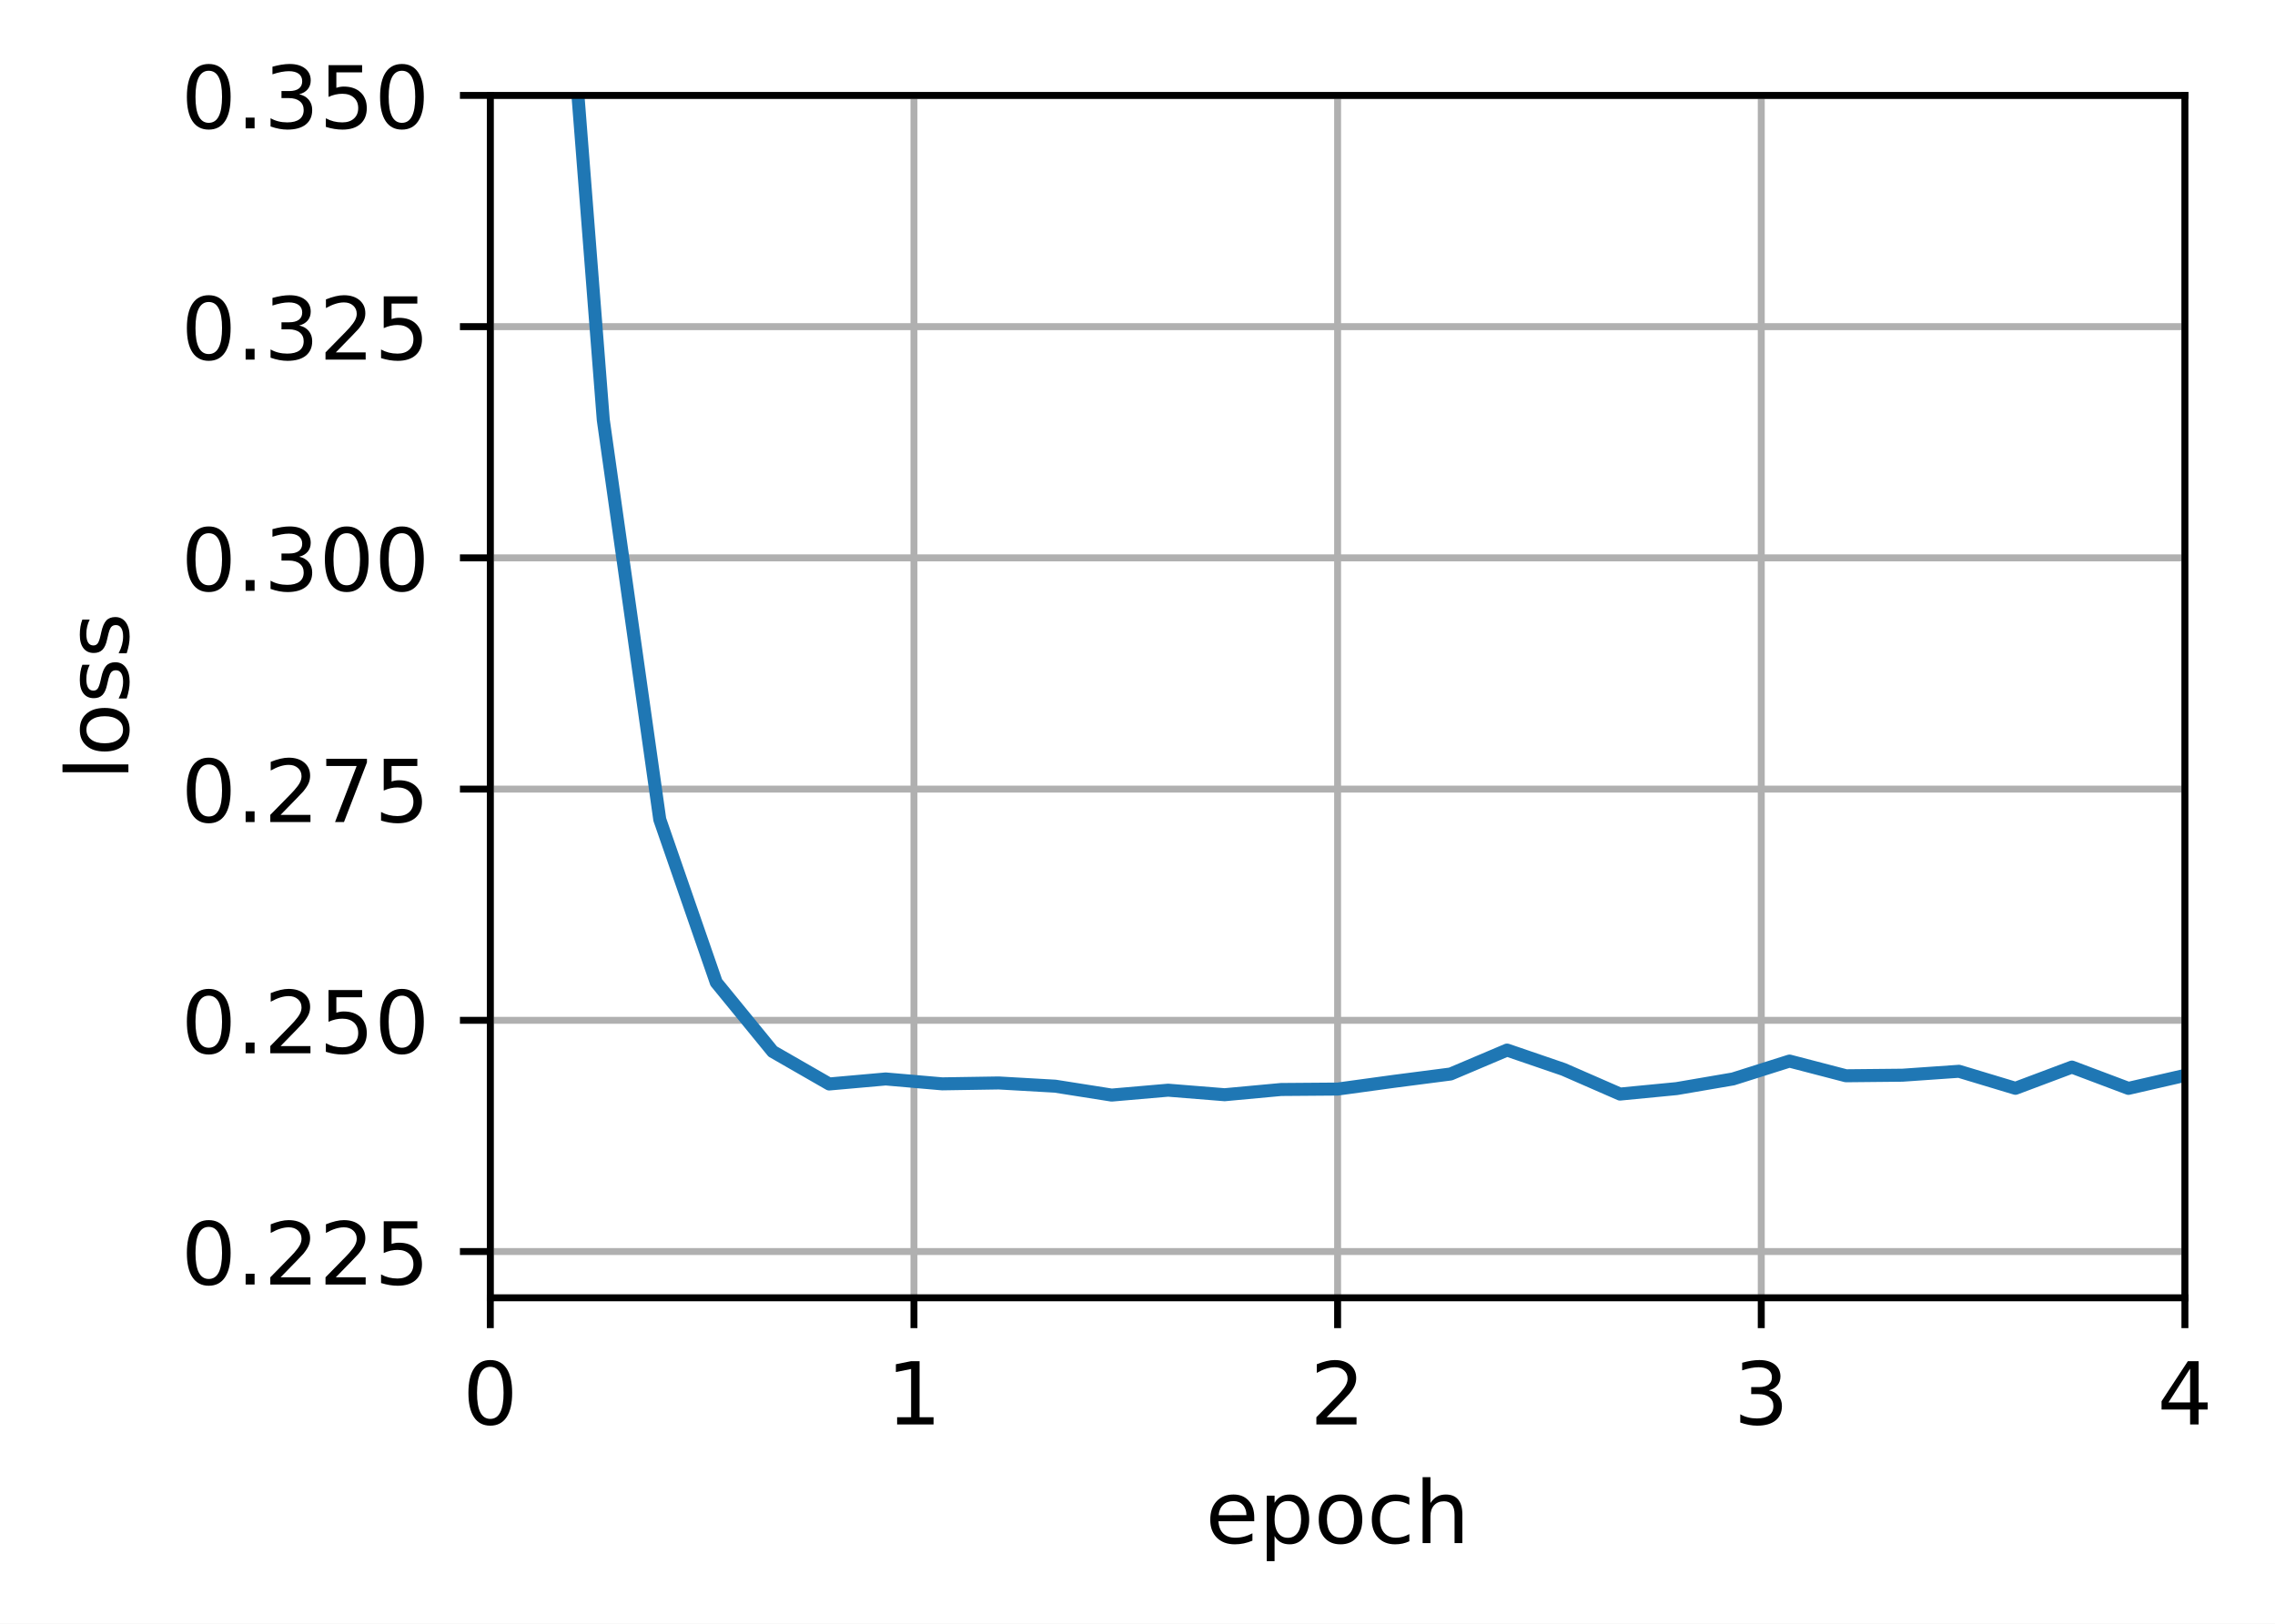
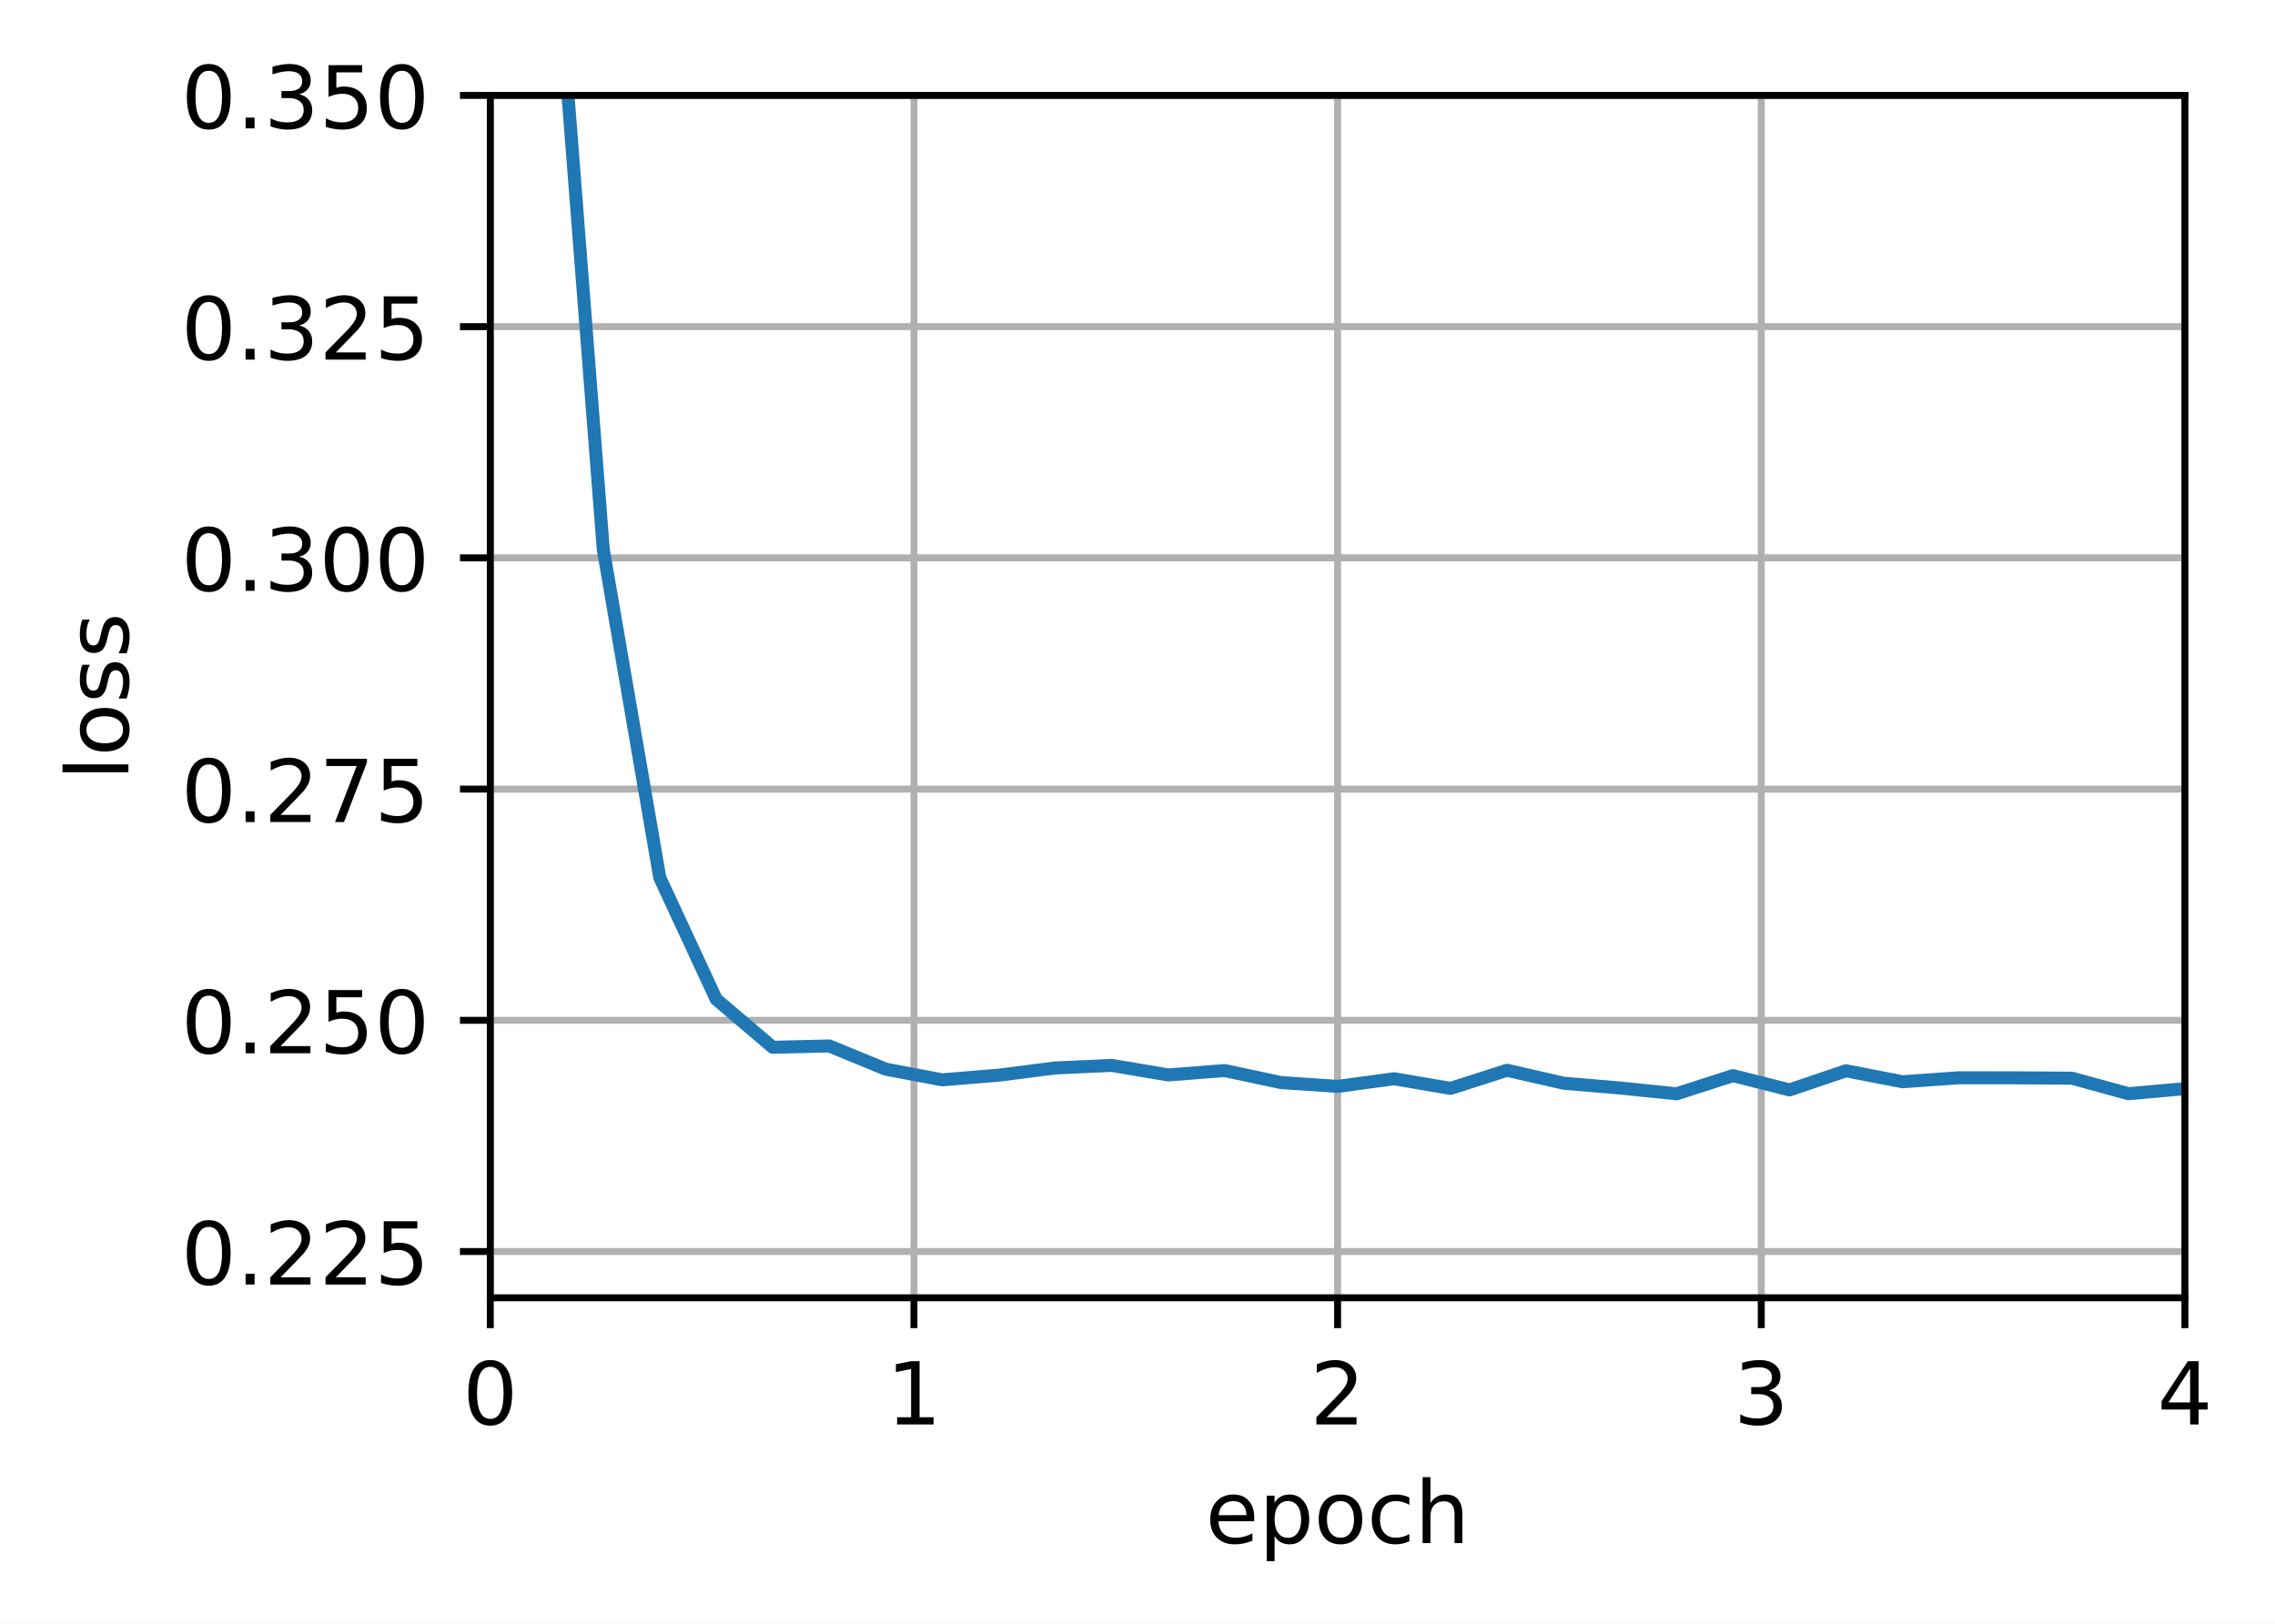
<svg xmlns="http://www.w3.org/2000/svg" xmlns:xlink="http://www.w3.org/1999/xlink" width="262.188pt" height="187.155pt" viewBox="0 0 262.188 187.155" version="1.1">
  <defs>
    <style type="text/css">*{stroke-linejoin: round; stroke-linecap: butt}</style>
  </defs>
  <g id="figure_1">
    <g id="patch_1">
      <path d="M -0 187.155  L 262.188 187.155  L 262.188 -0  L -0 -0  z " style="fill: #ffffff" />
    </g>
    <g id="axes_1">
      <g id="patch_2">
        <path d="M 56.506 149.599  L 251.806 149.599  L 251.806 10.999  L 56.506 10.999  z " style="fill: #ffffff" />
      </g>
      <g id="matplotlib.axis_1">
        <g id="xtick_1">
          <g id="line2d_1">
-             <path d="M 56.506 149.599  L 56.506 10.999  " clip-path="url(#p62f3492dc6)" style="fill: none; stroke: #b0b0b0; stroke-width: 0.8; stroke-linecap: square" />
+             <path d="M 56.506 149.599  L 56.506 10.999  " clip-path="url(#p8dbf43988a)" style="fill: none; stroke: #b0b0b0; stroke-width: 0.8; stroke-linecap: square" />
          </g>
          <g id="line2d_2">
            <defs>
-               <path id="m0a25c39b07" d="M 0 0  L 0 3.5  " style="stroke: #000000; stroke-width: 0.8" />
-             </defs>
-             <g>
-               <use xlink:href="#m0a25c39b07" x="56.506" y="149.599" style="stroke: #000000; stroke-width: 0.8" />
+               <path id="mf0167584ba" d="M 0 0  L 0 3.5  " style="stroke: #000000; stroke-width: 0.8" />
+             </defs>
+             <g>
+               <use xlink:href="#mf0167584ba" x="56.506" y="149.599" style="stroke: #000000; stroke-width: 0.8" />
            </g>
          </g>
          <g id="text_1">
            <g transform="translate(53.325 164.1977) scale(0.1 -0.1)">
              <defs>
                <path id="DejaVuSans-30" d="M 2034 4250  Q 1547 4250 1301 3770  Q 1056 3291 1056 2328  Q 1056 1369 1301 889  Q 1547 409 2034 409  Q 2525 409 2770 889  Q 3016 1369 3016 2328  Q 3016 3291 2770 3770  Q 2525 4250 2034 4250  z M 2034 4750  Q 2819 4750 3233 4129  Q 3647 3509 3647 2328  Q 3647 1150 3233 529  Q 2819 -91 2034 -91  Q 1250 -91 836 529  Q 422 1150 422 2328  Q 422 3509 836 4129  Q 1250 4750 2034 4750  z " transform="scale(0.015625)" />
              </defs>
              <use xlink:href="#DejaVuSans-30" />
            </g>
          </g>
        </g>
        <g id="xtick_2">
          <g id="line2d_3">
-             <path d="M 105.331 149.599  L 105.331 10.999  " clip-path="url(#p62f3492dc6)" style="fill: none; stroke: #b0b0b0; stroke-width: 0.8; stroke-linecap: square" />
+             <path d="M 105.331 149.599  L 105.331 10.999  " clip-path="url(#p8dbf43988a)" style="fill: none; stroke: #b0b0b0; stroke-width: 0.8; stroke-linecap: square" />
          </g>
          <g id="line2d_4">
            <g>
-               <use xlink:href="#m0a25c39b07" x="105.331" y="149.599" style="stroke: #000000; stroke-width: 0.8" />
+               <use xlink:href="#mf0167584ba" x="105.331" y="149.599" style="stroke: #000000; stroke-width: 0.8" />
            </g>
          </g>
          <g id="text_2">
            <g transform="translate(102.15 164.1977) scale(0.1 -0.1)">
              <defs>
                <path id="DejaVuSans-31" d="M 794 531  L 1825 531  L 1825 4091  L 703 3866  L 703 4441  L 1819 4666  L 2450 4666  L 2450 531  L 3481 531  L 3481 0  L 794 0  L 794 531  z " transform="scale(0.015625)" />
              </defs>
              <use xlink:href="#DejaVuSans-31" />
            </g>
          </g>
        </g>
        <g id="xtick_3">
          <g id="line2d_5">
-             <path d="M 154.156 149.599  L 154.156 10.999  " clip-path="url(#p62f3492dc6)" style="fill: none; stroke: #b0b0b0; stroke-width: 0.8; stroke-linecap: square" />
+             <path d="M 154.156 149.599  L 154.156 10.999  " clip-path="url(#p8dbf43988a)" style="fill: none; stroke: #b0b0b0; stroke-width: 0.8; stroke-linecap: square" />
          </g>
          <g id="line2d_6">
            <g>
-               <use xlink:href="#m0a25c39b07" x="154.156" y="149.599" style="stroke: #000000; stroke-width: 0.8" />
+               <use xlink:href="#mf0167584ba" x="154.156" y="149.599" style="stroke: #000000; stroke-width: 0.8" />
            </g>
          </g>
          <g id="text_3">
            <g transform="translate(150.975 164.1977) scale(0.1 -0.1)">
              <defs>
                <path id="DejaVuSans-32" d="M 1228 531  L 3431 531  L 3431 0  L 469 0  L 469 531  Q 828 903 1448 1529  Q 2069 2156 2228 2338  Q 2531 2678 2651 2914  Q 2772 3150 2772 3378  Q 2772 3750 2511 3984  Q 2250 4219 1831 4219  Q 1534 4219 1204 4116  Q 875 4013 500 3803  L 500 4441  Q 881 4594 1212 4672  Q 1544 4750 1819 4750  Q 2544 4750 2975 4387  Q 3406 4025 3406 3419  Q 3406 3131 3298 2873  Q 3191 2616 2906 2266  Q 2828 2175 2409 1742  Q 1991 1309 1228 531  z " transform="scale(0.015625)" />
              </defs>
              <use xlink:href="#DejaVuSans-32" />
            </g>
          </g>
        </g>
        <g id="xtick_4">
          <g id="line2d_7">
-             <path d="M 202.981 149.599  L 202.981 10.999  " clip-path="url(#p62f3492dc6)" style="fill: none; stroke: #b0b0b0; stroke-width: 0.8; stroke-linecap: square" />
+             <path d="M 202.981 149.599  L 202.981 10.999  " clip-path="url(#p8dbf43988a)" style="fill: none; stroke: #b0b0b0; stroke-width: 0.8; stroke-linecap: square" />
          </g>
          <g id="line2d_8">
            <g>
-               <use xlink:href="#m0a25c39b07" x="202.981" y="149.599" style="stroke: #000000; stroke-width: 0.8" />
+               <use xlink:href="#mf0167584ba" x="202.981" y="149.599" style="stroke: #000000; stroke-width: 0.8" />
            </g>
          </g>
          <g id="text_4">
            <g transform="translate(199.8 164.1977) scale(0.1 -0.1)">
              <defs>
                <path id="DejaVuSans-33" d="M 2597 2516  Q 3050 2419 3304 2112  Q 3559 1806 3559 1356  Q 3559 666 3084 287  Q 2609 -91 1734 -91  Q 1441 -91 1130 -33  Q 819 25 488 141  L 488 750  Q 750 597 1062 519  Q 1375 441 1716 441  Q 2309 441 2620 675  Q 2931 909 2931 1356  Q 2931 1769 2642 2001  Q 2353 2234 1838 2234  L 1294 2234  L 1294 2753  L 1863 2753  Q 2328 2753 2575 2939  Q 2822 3125 2822 3475  Q 2822 3834 2567 4026  Q 2313 4219 1838 4219  Q 1578 4219 1281 4162  Q 984 4106 628 3988  L 628 4550  Q 988 4650 1302 4700  Q 1616 4750 1894 4750  Q 2613 4750 3031 4423  Q 3450 4097 3450 3541  Q 3450 3153 3228 2886  Q 3006 2619 2597 2516  z " transform="scale(0.015625)" />
              </defs>
              <use xlink:href="#DejaVuSans-33" />
            </g>
          </g>
        </g>
        <g id="xtick_5">
          <g id="line2d_9">
-             <path d="M 251.806 149.599  L 251.806 10.999  " clip-path="url(#p62f3492dc6)" style="fill: none; stroke: #b0b0b0; stroke-width: 0.8; stroke-linecap: square" />
+             <path d="M 251.806 149.599  L 251.806 10.999  " clip-path="url(#p8dbf43988a)" style="fill: none; stroke: #b0b0b0; stroke-width: 0.8; stroke-linecap: square" />
          </g>
          <g id="line2d_10">
            <g>
-               <use xlink:href="#m0a25c39b07" x="251.806" y="149.599" style="stroke: #000000; stroke-width: 0.8" />
+               <use xlink:href="#mf0167584ba" x="251.806" y="149.599" style="stroke: #000000; stroke-width: 0.8" />
            </g>
          </g>
          <g id="text_5">
            <g transform="translate(248.625 164.1977) scale(0.1 -0.1)">
              <defs>
                <path id="DejaVuSans-34" d="M 2419 4116  L 825 1625  L 2419 1625  L 2419 4116  z M 2253 4666  L 3047 4666  L 3047 1625  L 3713 1625  L 3713 1100  L 3047 1100  L 3047 0  L 2419 0  L 2419 1100  L 313 1100  L 313 1709  L 2253 4666  z " transform="scale(0.015625)" />
              </defs>
              <use xlink:href="#DejaVuSans-34" />
            </g>
          </g>
        </g>
        <g id="text_6">
          <g transform="translate(138.9281 177.8758) scale(0.1 -0.1)">
            <defs>
              <path id="DejaVuSans-65" d="M 3597 1894  L 3597 1613  L 953 1613  Q 991 1019 1311 708  Q 1631 397 2203 397  Q 2534 397 2845 478  Q 3156 559 3463 722  L 3463 178  Q 3153 47 2828 -22  Q 2503 -91 2169 -91  Q 1331 -91 842 396  Q 353 884 353 1716  Q 353 2575 817 3079  Q 1281 3584 2069 3584  Q 2775 3584 3186 3129  Q 3597 2675 3597 1894  z M 3022 2063  Q 3016 2534 2758 2815  Q 2500 3097 2075 3097  Q 1594 3097 1305 2825  Q 1016 2553 972 2059  L 3022 2063  z " transform="scale(0.015625)" />
              <path id="DejaVuSans-70" d="M 1159 525  L 1159 -1331  L 581 -1331  L 581 3500  L 1159 3500  L 1159 2969  Q 1341 3281 1617 3432  Q 1894 3584 2278 3584  Q 2916 3584 3314 3078  Q 3713 2572 3713 1747  Q 3713 922 3314 415  Q 2916 -91 2278 -91  Q 1894 -91 1617 61  Q 1341 213 1159 525  z M 3116 1747  Q 3116 2381 2855 2742  Q 2594 3103 2138 3103  Q 1681 3103 1420 2742  Q 1159 2381 1159 1747  Q 1159 1113 1420 752  Q 1681 391 2138 391  Q 2594 391 2855 752  Q 3116 1113 3116 1747  z " transform="scale(0.015625)" />
              <path id="DejaVuSans-6f" d="M 1959 3097  Q 1497 3097 1228 2736  Q 959 2375 959 1747  Q 959 1119 1226 758  Q 1494 397 1959 397  Q 2419 397 2687 759  Q 2956 1122 2956 1747  Q 2956 2369 2687 2733  Q 2419 3097 1959 3097  z M 1959 3584  Q 2709 3584 3137 3096  Q 3566 2609 3566 1747  Q 3566 888 3137 398  Q 2709 -91 1959 -91  Q 1206 -91 779 398  Q 353 888 353 1747  Q 353 2609 779 3096  Q 1206 3584 1959 3584  z " transform="scale(0.015625)" />
              <path id="DejaVuSans-63" d="M 3122 3366  L 3122 2828  Q 2878 2963 2633 3030  Q 2388 3097 2138 3097  Q 1578 3097 1268 2742  Q 959 2388 959 1747  Q 959 1106 1268 751  Q 1578 397 2138 397  Q 2388 397 2633 464  Q 2878 531 3122 666  L 3122 134  Q 2881 22 2623 -34  Q 2366 -91 2075 -91  Q 1284 -91 818 406  Q 353 903 353 1747  Q 353 2603 823 3093  Q 1294 3584 2113 3584  Q 2378 3584 2631 3529  Q 2884 3475 3122 3366  z " transform="scale(0.015625)" />
              <path id="DejaVuSans-68" d="M 3513 2113  L 3513 0  L 2938 0  L 2938 2094  Q 2938 2591 2744 2837  Q 2550 3084 2163 3084  Q 1697 3084 1428 2787  Q 1159 2491 1159 1978  L 1159 0  L 581 0  L 581 4863  L 1159 4863  L 1159 2956  Q 1366 3272 1645 3428  Q 1925 3584 2291 3584  Q 2894 3584 3203 3211  Q 3513 2838 3513 2113  z " transform="scale(0.015625)" />
            </defs>
            <use xlink:href="#DejaVuSans-65" />
            <use xlink:href="#DejaVuSans-70" x="61.523" />
            <use xlink:href="#DejaVuSans-6f" x="125" />
            <use xlink:href="#DejaVuSans-63" x="186.182" />
            <use xlink:href="#DejaVuSans-68" x="241.162" />
          </g>
        </g>
      </g>
      <g id="matplotlib.axis_2">
        <g id="ytick_1">
          <g id="line2d_11">
-             <path d="M 56.506 144.268  L 251.806 144.268  " clip-path="url(#p62f3492dc6)" style="fill: none; stroke: #b0b0b0; stroke-width: 0.8; stroke-linecap: square" />
+             <path d="M 56.506 144.268  L 251.806 144.268  " clip-path="url(#p8dbf43988a)" style="fill: none; stroke: #b0b0b0; stroke-width: 0.8; stroke-linecap: square" />
          </g>
          <g id="line2d_12">
            <defs>
-               <path id="m6401c2dece" d="M 0 0  L -3.5 0  " style="stroke: #000000; stroke-width: 0.8" />
-             </defs>
-             <g>
-               <use xlink:href="#m6401c2dece" x="56.506" y="144.268" style="stroke: #000000; stroke-width: 0.8" />
+               <path id="ma5d29dc680" d="M 0 0  L -3.5 0  " style="stroke: #000000; stroke-width: 0.8" />
+             </defs>
+             <g>
+               <use xlink:href="#ma5d29dc680" x="56.506" y="144.268" style="stroke: #000000; stroke-width: 0.8" />
            </g>
          </g>
          <g id="text_7">
            <g transform="translate(20.87813 148.0677) scale(0.1 -0.1)">
              <defs>
                <path id="DejaVuSans-2e" d="M 684 794  L 1344 794  L 1344 0  L 684 0  L 684 794  z " transform="scale(0.015625)" />
                <path id="DejaVuSans-35" d="M 691 4666  L 3169 4666  L 3169 4134  L 1269 4134  L 1269 2991  Q 1406 3038 1543 3061  Q 1681 3084 1819 3084  Q 2600 3084 3056 2656  Q 3513 2228 3513 1497  Q 3513 744 3044 326  Q 2575 -91 1722 -91  Q 1428 -91 1123 -41  Q 819 9 494 109  L 494 744  Q 775 591 1075 516  Q 1375 441 1709 441  Q 2250 441 2565 725  Q 2881 1009 2881 1497  Q 2881 1984 2565 2268  Q 2250 2553 1709 2553  Q 1456 2553 1204 2497  Q 953 2441 691 2322  L 691 4666  z " transform="scale(0.015625)" />
              </defs>
              <use xlink:href="#DejaVuSans-30" />
              <use xlink:href="#DejaVuSans-2e" x="63.623" />
              <use xlink:href="#DejaVuSans-32" x="95.41" />
              <use xlink:href="#DejaVuSans-32" x="159.033" />
              <use xlink:href="#DejaVuSans-35" x="222.656" />
            </g>
          </g>
        </g>
        <g id="ytick_2">
          <g id="line2d_13">
-             <path d="M 56.506 117.615  L 251.806 117.615  " clip-path="url(#p62f3492dc6)" style="fill: none; stroke: #b0b0b0; stroke-width: 0.8; stroke-linecap: square" />
+             <path d="M 56.506 117.615  L 251.806 117.615  " clip-path="url(#p8dbf43988a)" style="fill: none; stroke: #b0b0b0; stroke-width: 0.8; stroke-linecap: square" />
          </g>
          <g id="line2d_14">
            <g>
-               <use xlink:href="#m6401c2dece" x="56.506" y="117.615" style="stroke: #000000; stroke-width: 0.8" />
+               <use xlink:href="#ma5d29dc680" x="56.506" y="117.615" style="stroke: #000000; stroke-width: 0.8" />
            </g>
          </g>
          <g id="text_8">
            <g transform="translate(20.87813 121.4138) scale(0.1 -0.1)">
              <use xlink:href="#DejaVuSans-30" />
              <use xlink:href="#DejaVuSans-2e" x="63.623" />
              <use xlink:href="#DejaVuSans-32" x="95.41" />
              <use xlink:href="#DejaVuSans-35" x="159.033" />
              <use xlink:href="#DejaVuSans-30" x="222.656" />
            </g>
          </g>
        </g>
        <g id="ytick_3">
          <g id="line2d_15">
-             <path d="M 56.506 90.961  L 251.806 90.961  " clip-path="url(#p62f3492dc6)" style="fill: none; stroke: #b0b0b0; stroke-width: 0.8; stroke-linecap: square" />
+             <path d="M 56.506 90.961  L 251.806 90.961  " clip-path="url(#p8dbf43988a)" style="fill: none; stroke: #b0b0b0; stroke-width: 0.8; stroke-linecap: square" />
          </g>
          <g id="line2d_16">
            <g>
-               <use xlink:href="#m6401c2dece" x="56.506" y="90.961" style="stroke: #000000; stroke-width: 0.8" />
+               <use xlink:href="#ma5d29dc680" x="56.506" y="90.961" style="stroke: #000000; stroke-width: 0.8" />
            </g>
          </g>
          <g id="text_9">
            <g transform="translate(20.87813 94.75998) scale(0.1 -0.1)">
              <defs>
                <path id="DejaVuSans-37" d="M 525 4666  L 3525 4666  L 3525 4397  L 1831 0  L 1172 0  L 2766 4134  L 525 4134  L 525 4666  z " transform="scale(0.015625)" />
              </defs>
              <use xlink:href="#DejaVuSans-30" />
              <use xlink:href="#DejaVuSans-2e" x="63.623" />
              <use xlink:href="#DejaVuSans-32" x="95.41" />
              <use xlink:href="#DejaVuSans-37" x="159.033" />
              <use xlink:href="#DejaVuSans-35" x="222.656" />
            </g>
          </g>
        </g>
        <g id="ytick_4">
          <g id="line2d_17">
-             <path d="M 56.506 64.307  L 251.806 64.307  " clip-path="url(#p62f3492dc6)" style="fill: none; stroke: #b0b0b0; stroke-width: 0.8; stroke-linecap: square" />
+             <path d="M 56.506 64.307  L 251.806 64.307  " clip-path="url(#p8dbf43988a)" style="fill: none; stroke: #b0b0b0; stroke-width: 0.8; stroke-linecap: square" />
          </g>
          <g id="line2d_18">
            <g>
-               <use xlink:href="#m6401c2dece" x="56.506" y="64.307" style="stroke: #000000; stroke-width: 0.8" />
+               <use xlink:href="#ma5d29dc680" x="56.506" y="64.307" style="stroke: #000000; stroke-width: 0.8" />
            </g>
          </g>
          <g id="text_10">
            <g transform="translate(20.87813 68.10613) scale(0.1 -0.1)">
              <use xlink:href="#DejaVuSans-30" />
              <use xlink:href="#DejaVuSans-2e" x="63.623" />
              <use xlink:href="#DejaVuSans-33" x="95.41" />
              <use xlink:href="#DejaVuSans-30" x="159.033" />
              <use xlink:href="#DejaVuSans-30" x="222.656" />
            </g>
          </g>
        </g>
        <g id="ytick_5">
          <g id="line2d_19">
-             <path d="M 56.506 37.653  L 251.806 37.653  " clip-path="url(#p62f3492dc6)" style="fill: none; stroke: #b0b0b0; stroke-width: 0.8; stroke-linecap: square" />
+             <path d="M 56.506 37.653  L 251.806 37.653  " clip-path="url(#p8dbf43988a)" style="fill: none; stroke: #b0b0b0; stroke-width: 0.8; stroke-linecap: square" />
          </g>
          <g id="line2d_20">
            <g>
-               <use xlink:href="#m6401c2dece" x="56.506" y="37.653" style="stroke: #000000; stroke-width: 0.8" />
+               <use xlink:href="#ma5d29dc680" x="56.506" y="37.653" style="stroke: #000000; stroke-width: 0.8" />
            </g>
          </g>
          <g id="text_11">
            <g transform="translate(20.87813 41.45228) scale(0.1 -0.1)">
              <use xlink:href="#DejaVuSans-30" />
              <use xlink:href="#DejaVuSans-2e" x="63.623" />
              <use xlink:href="#DejaVuSans-33" x="95.41" />
              <use xlink:href="#DejaVuSans-32" x="159.033" />
              <use xlink:href="#DejaVuSans-35" x="222.656" />
            </g>
          </g>
        </g>
        <g id="ytick_6">
          <g id="line2d_21">
-             <path d="M 56.506 10.999  L 251.806 10.999  " clip-path="url(#p62f3492dc6)" style="fill: none; stroke: #b0b0b0; stroke-width: 0.8; stroke-linecap: square" />
+             <path d="M 56.506 10.999  L 251.806 10.999  " clip-path="url(#p8dbf43988a)" style="fill: none; stroke: #b0b0b0; stroke-width: 0.8; stroke-linecap: square" />
          </g>
          <g id="line2d_22">
            <g>
-               <use xlink:href="#m6401c2dece" x="56.506" y="10.999" style="stroke: #000000; stroke-width: 0.8" />
+               <use xlink:href="#ma5d29dc680" x="56.506" y="10.999" style="stroke: #000000; stroke-width: 0.8" />
            </g>
          </g>
          <g id="text_12">
            <g transform="translate(20.87813 14.79844) scale(0.1 -0.1)">
              <use xlink:href="#DejaVuSans-30" />
              <use xlink:href="#DejaVuSans-2e" x="63.623" />
              <use xlink:href="#DejaVuSans-33" x="95.41" />
              <use xlink:href="#DejaVuSans-35" x="159.033" />
              <use xlink:href="#DejaVuSans-30" x="222.656" />
            </g>
          </g>
        </g>
        <g id="text_13">
          <g transform="translate(14.79844 89.95703) rotate(-90) scale(0.1 -0.1)">
            <defs>
              <path id="DejaVuSans-6c" d="M 603 4863  L 1178 4863  L 1178 0  L 603 0  L 603 4863  z " transform="scale(0.015625)" />
              <path id="DejaVuSans-73" d="M 2834 3397  L 2834 2853  Q 2591 2978 2328 3040  Q 2066 3103 1784 3103  Q 1356 3103 1142 2972  Q 928 2841 928 2578  Q 928 2378 1081 2264  Q 1234 2150 1697 2047  L 1894 2003  Q 2506 1872 2764 1633  Q 3022 1394 3022 966  Q 3022 478 2636 193  Q 2250 -91 1575 -91  Q 1294 -91 989 -36  Q 684 19 347 128  L 347 722  Q 666 556 975 473  Q 1284 391 1588 391  Q 1994 391 2212 530  Q 2431 669 2431 922  Q 2431 1156 2273 1281  Q 2116 1406 1581 1522  L 1381 1569  Q 847 1681 609 1914  Q 372 2147 372 2553  Q 372 3047 722 3315  Q 1072 3584 1716 3584  Q 2034 3584 2315 3537  Q 2597 3491 2834 3397  z " transform="scale(0.015625)" />
            </defs>
            <use xlink:href="#DejaVuSans-6c" />
            <use xlink:href="#DejaVuSans-6f" x="27.783" />
            <use xlink:href="#DejaVuSans-73" x="88.965" />
            <use xlink:href="#DejaVuSans-73" x="141.064" />
          </g>
        </g>
      </g>
      <g id="line2d_23">
-         <path d="M 65.671 -1  L 69.526 48.4  L 76.036 94.461  L 82.546 113.245  L 89.056 121.212  L 95.566 124.953  L 102.076 124.374  L 108.586 124.937  L 115.096 124.835  L 121.606 125.206  L 128.116 126.232  L 134.626 125.668  L 141.136 126.191  L 147.646 125.589  L 154.156 125.539  L 160.666 124.646  L 167.176 123.803  L 173.686 121.043  L 180.196 123.273  L 186.706 126.117  L 193.216 125.487  L 199.726 124.372  L 206.236 122.312  L 212.746 124.006  L 219.256 123.941  L 225.766 123.489  L 232.276 125.451  L 238.786 123.006  L 245.296 125.459  L 251.806 123.963  " clip-path="url(#p62f3492dc6)" style="fill: none; stroke: #1f77b4; stroke-width: 1.5; stroke-linecap: square" />
+         <path d="M 64.528 -1  L 69.526 63.33  L 76.036 101.167  L 82.546 115.189  L 89.056 120.725  L 95.566 120.569  L 102.076 123.243  L 108.586 124.474  L 115.096 123.94  L 121.606 123.105  L 128.116 122.81  L 134.626 123.911  L 141.136 123.405  L 147.646 124.793  L 154.156 125.231  L 160.666 124.35  L 167.176 125.462  L 173.686 123.372  L 180.196 124.862  L 186.706 125.415  L 193.216 126.086  L 199.726 123.99  L 206.236 125.635  L 212.746 123.431  L 219.256 124.695  L 225.766 124.236  L 232.276 124.244  L 238.786 124.285  L 245.296 126.072  L 251.806 125.493  " clip-path="url(#p8dbf43988a)" style="fill: none; stroke: #1f77b4; stroke-width: 1.5; stroke-linecap: square" />
      </g>
      <g id="patch_3">
        <path d="M 56.506 149.599  L 56.506 10.999  " style="fill: none; stroke: #000000; stroke-width: 0.8; stroke-linejoin: miter; stroke-linecap: square" />
      </g>
      <g id="patch_4">
        <path d="M 251.806 149.599  L 251.806 10.999  " style="fill: none; stroke: #000000; stroke-width: 0.8; stroke-linejoin: miter; stroke-linecap: square" />
      </g>
      <g id="patch_5">
        <path d="M 56.506 149.599  L 251.806 149.599  " style="fill: none; stroke: #000000; stroke-width: 0.8; stroke-linejoin: miter; stroke-linecap: square" />
      </g>
      <g id="patch_6">
        <path d="M 56.506 10.999  L 251.806 10.999  " style="fill: none; stroke: #000000; stroke-width: 0.8; stroke-linejoin: miter; stroke-linecap: square" />
      </g>
    </g>
  </g>
  <defs>
-     <clipPath id="p62f3492dc6">
+     <clipPath id="p8dbf43988a">
      <rect x="56.506" y="10.999" width="195.3" height="138.6" />
    </clipPath>
  </defs>
</svg>
